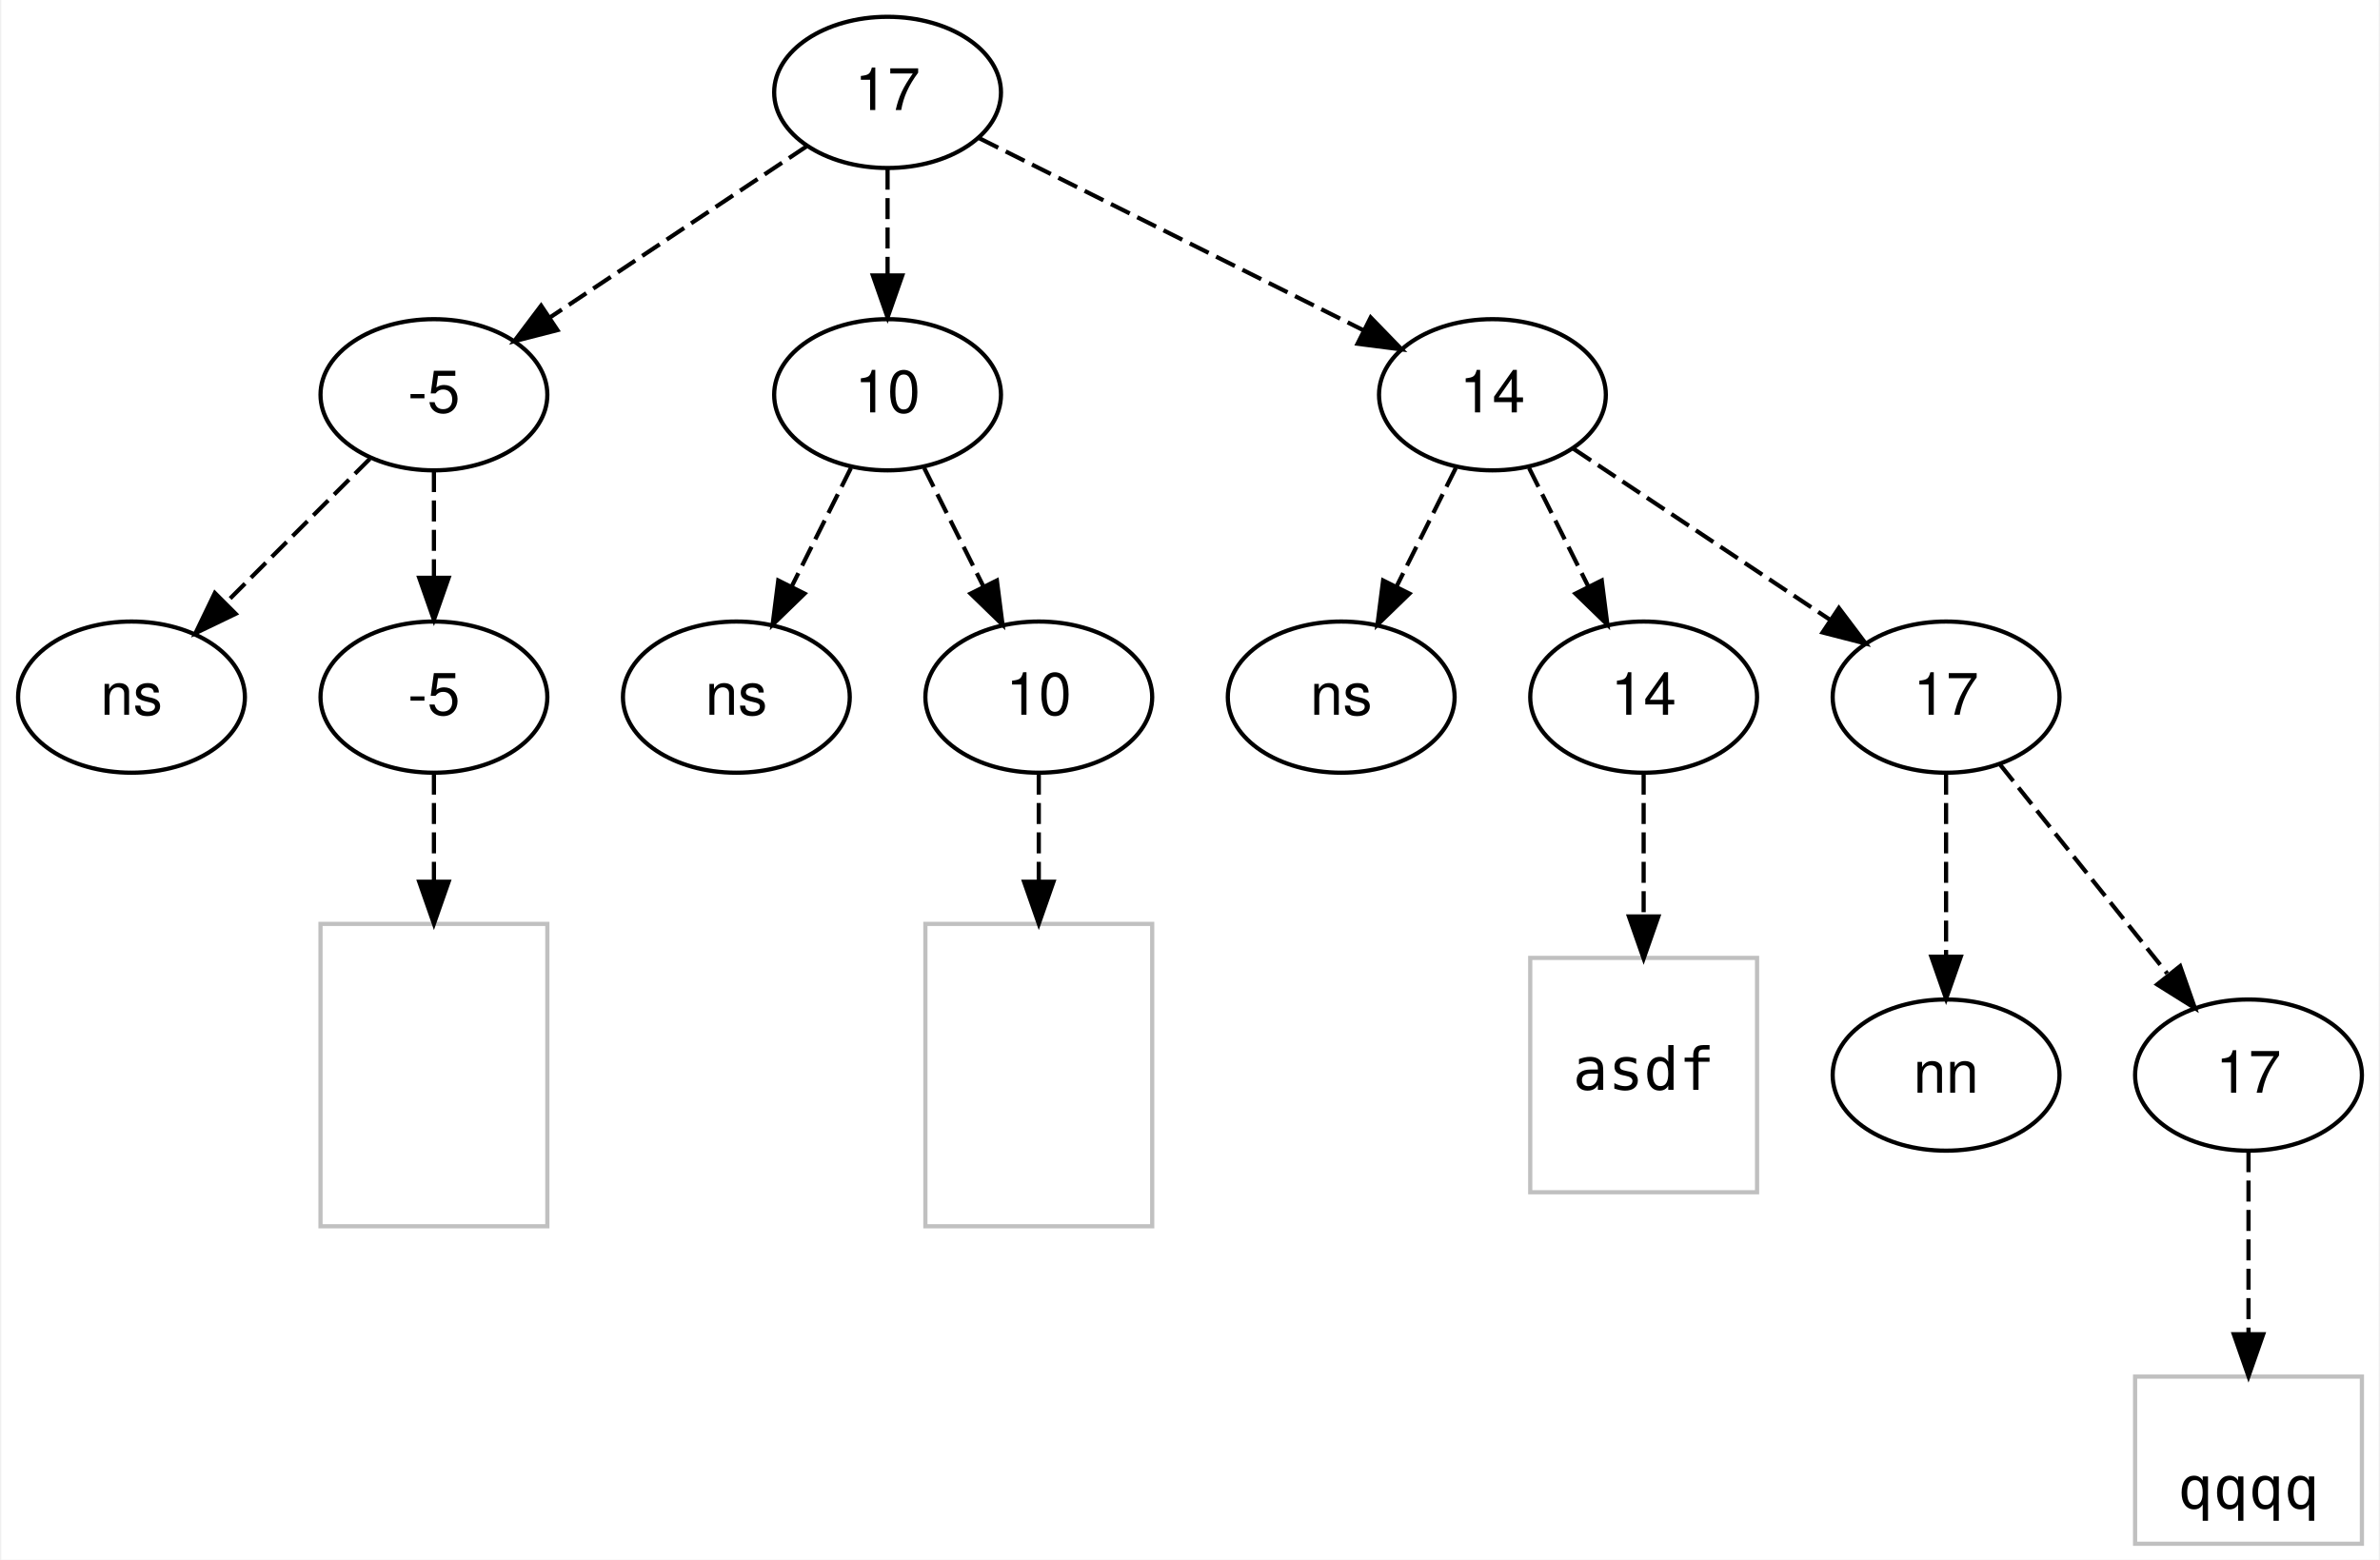
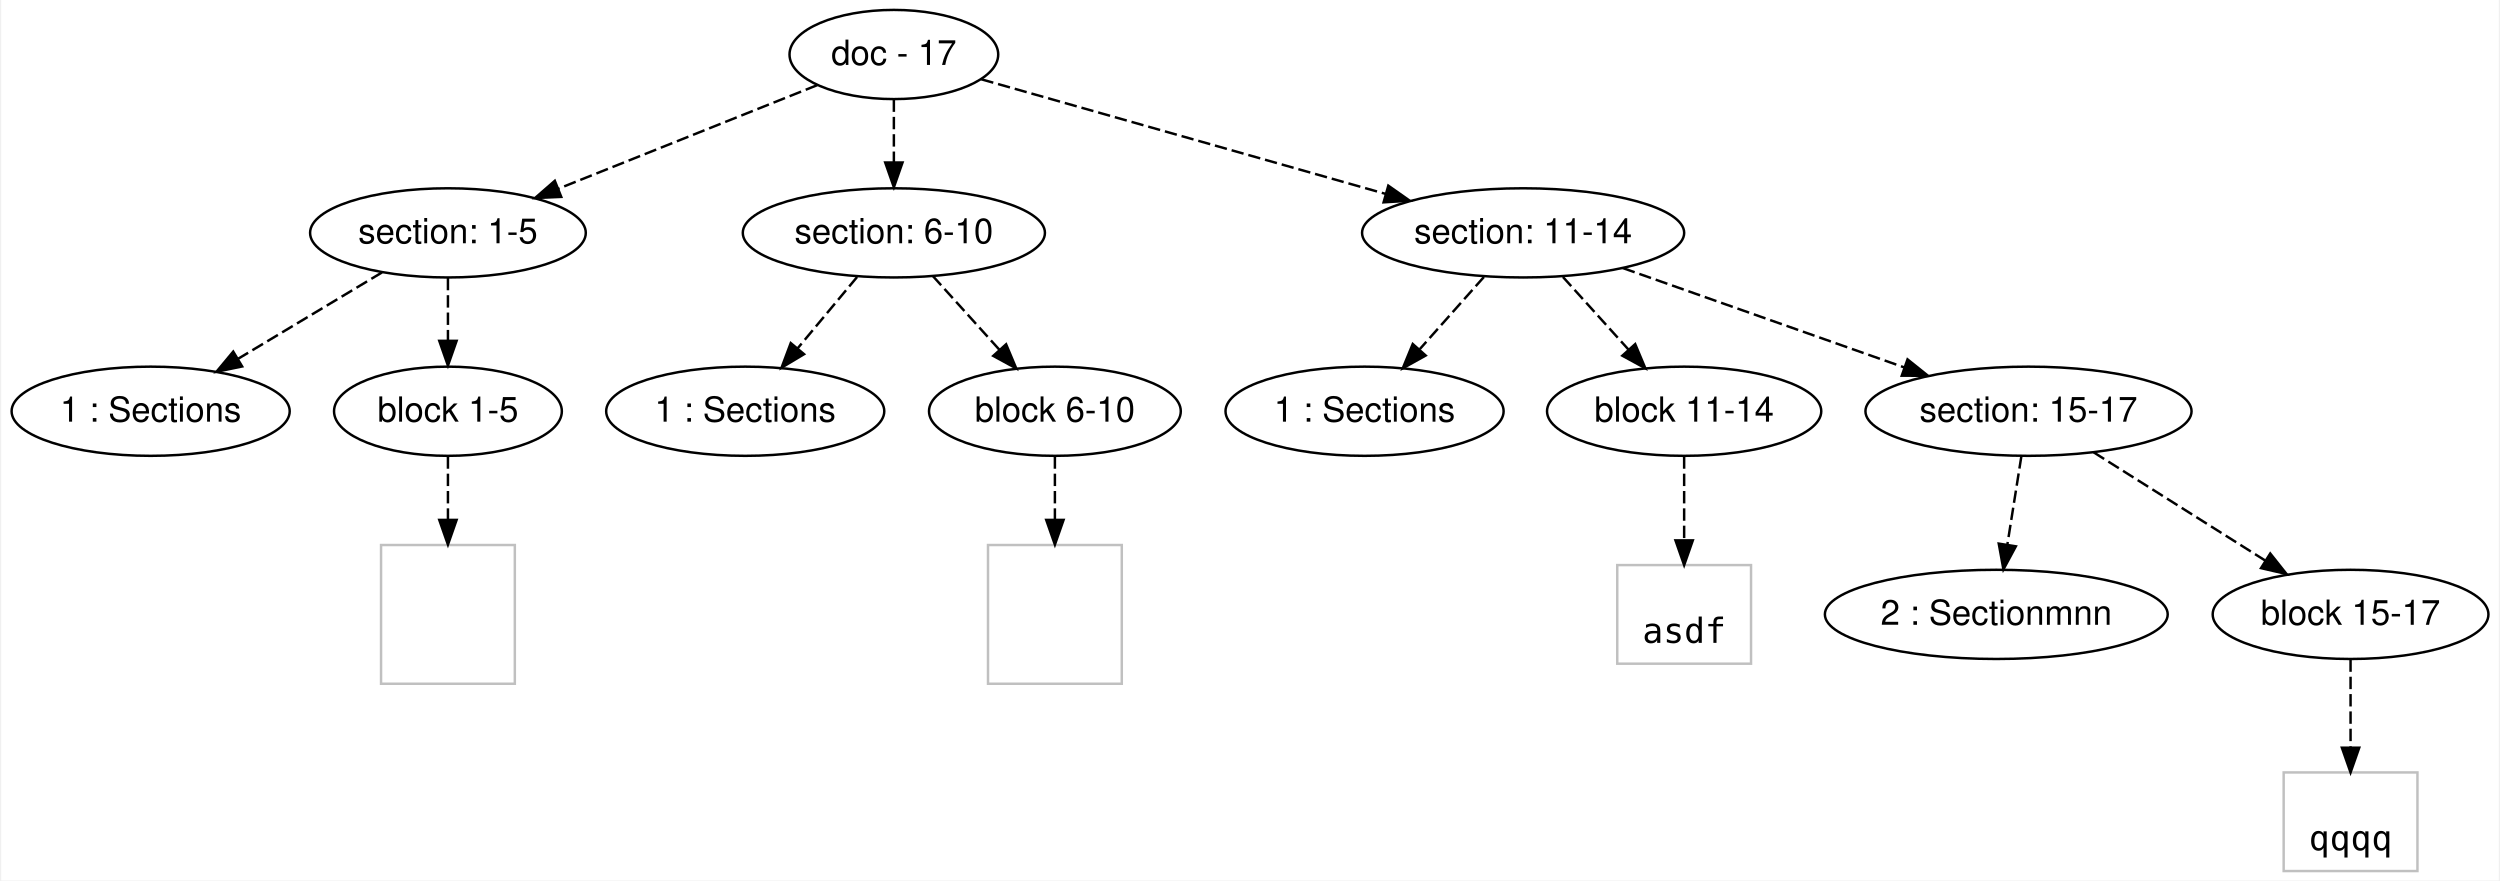
- <svg xmlns="http://www.w3.org/2000/svg" width="566pt" height="371pt" viewBox="0.00 0.00 566.00 371.40">
-   <g id="graph0" class="graph" transform="scale(1 1) rotate(0) translate(4 367.4)">
-     <polygon fill="#ffffff" stroke="transparent" points="-4,4 -4,-367.4 562,-367.4 562,4 -4,4" />
+ <svg xmlns="http://www.w3.org/2000/svg" width="1008pt" height="355pt" viewBox="0.00 0.00 1008.14 355.40">
+   <g id="graph0" class="graph" transform="scale(1 1) rotate(0) translate(4 351.4)">
+     <polygon fill="#ffffff" stroke="transparent" points="-4,4 -4,-351.4 1004.142,-351.4 1004.142,4 -4,4" />
    <g id="node1" class="node">
-       <ellipse fill="none" stroke="#000000" cx="207" cy="-345.4" rx="27" ry="18" />
-       <text text-anchor="middle" x="207" y="-341.2" font-family="Helvetica,sans-Serif" font-size="14.00" fill="#000000">17  </text>
+       <ellipse fill="none" stroke="#000000" cx="356.315" cy="-329.4" rx="42.122" ry="18" />
+       <text text-anchor="middle" x="356.315" y="-325.2" font-family="Helvetica,sans-Serif" font-size="14.00" fill="#000000">doc - 17</text>
    </g>
    <g id="node2" class="node">
-       <ellipse fill="none" stroke="#000000" cx="99" cy="-273.4" rx="27" ry="18" />
-       <text text-anchor="middle" x="99" y="-269.2" font-family="Helvetica,sans-Serif" font-size="14.00" fill="#000000">-5  </text>
+       <ellipse fill="none" stroke="#000000" cx="176.315" cy="-257.4" rx="55.646" ry="18" />
+       <text text-anchor="middle" x="176.315" y="-253.2" font-family="Helvetica,sans-Serif" font-size="14.00" fill="#000000">section: 1-5</text>
    </g>
    <g id="edge1" class="edge">
-       <path fill="none" stroke="#000000" stroke-dasharray="5,2" d="M187.692,-332.528C170.644,-321.163 145.598,-304.465 126.466,-291.71" />
-       <polygon fill="#000000" stroke="#000000" points="128.403,-288.796 118.141,-286.161 124.52,-294.62 128.403,-288.796" />
+       <path fill="none" stroke="#000000" stroke-dasharray="5,2" d="M325.372,-317.023C296.554,-305.495 253.272,-288.183 220.761,-275.178" />
+       <polygon fill="#000000" stroke="#000000" points="222.057,-271.927 211.472,-271.463 219.457,-278.427 222.057,-271.927" />
    </g>
    <g id="node3" class="node">
-       <ellipse fill="none" stroke="#000000" cx="207" cy="-273.4" rx="27" ry="18" />
-       <text text-anchor="middle" x="207" y="-269.2" font-family="Helvetica,sans-Serif" font-size="14.00" fill="#000000">10  </text>
+       <ellipse fill="none" stroke="#000000" cx="356.315" cy="-257.4" rx="60.983" ry="18" />
+       <text text-anchor="middle" x="356.315" y="-253.2" font-family="Helvetica,sans-Serif" font-size="14.00" fill="#000000">section: 6-10</text>
    </g>
    <g id="edge2" class="edge">
-       <path fill="none" stroke="#000000" stroke-dasharray="5,2" d="M207,-327.231C207,-319.531 207,-310.374 207,-301.817" />
-       <polygon fill="#000000" stroke="#000000" points="210.5,-301.813 207,-291.813 203.5,-301.813 210.5,-301.813" />
+       <path fill="none" stroke="#000000" stroke-dasharray="5,2" d="M356.315,-311.231C356.315,-303.531 356.315,-294.374 356.315,-285.817" />
+       <polygon fill="#000000" stroke="#000000" points="359.815,-285.813 356.315,-275.813 352.815,-285.813 359.815,-285.813" />
    </g>
    <g id="node4" class="node">
-       <ellipse fill="none" stroke="#000000" cx="351" cy="-273.4" rx="27" ry="18" />
-       <text text-anchor="middle" x="351" y="-269.2" font-family="Helvetica,sans-Serif" font-size="14.00" fill="#000000">14  </text>
+       <ellipse fill="none" stroke="#000000" cx="610.315" cy="-257.4" rx="65.014" ry="18" />
+       <text text-anchor="middle" x="610.315" y="-253.2" font-family="Helvetica,sans-Serif" font-size="14.00" fill="#000000">section: 11-14</text>
    </g>
    <g id="edge3" class="edge">
-       <path fill="none" stroke="#000000" stroke-dasharray="5,2" d="M228.87,-334.465C253.222,-322.289 292.762,-302.519 320.228,-288.786" />
-       <polygon fill="#000000" stroke="#000000" points="322.017,-291.805 329.396,-284.202 318.886,-285.544 322.017,-291.805" />
+       <path fill="none" stroke="#000000" stroke-dasharray="5,2" d="M391.632,-319.389C433.932,-307.398 505.287,-287.172 554.939,-273.097" />
+       <polygon fill="#000000" stroke="#000000" points="555.899,-276.463 564.565,-270.368 553.99,-269.728 555.899,-276.463" />
    </g>
    <g id="node5" class="node">
-       <ellipse fill="none" stroke="#000000" cx="27" cy="-201.4" rx="27" ry="18" />
-       <text text-anchor="middle" x="27" y="-197.2" font-family="Helvetica,sans-Serif" font-size="14.00" fill="#000000">ns  </text>
+       <ellipse fill="none" stroke="#000000" cx="56.315" cy="-185.4" rx="56.13" ry="18" />
+       <text text-anchor="middle" x="56.315" y="-181.2" font-family="Helvetica,sans-Serif" font-size="14.00" fill="#000000">1 : Sections</text>
    </g>
    <g id="edge4" class="edge">
-       <path fill="none" stroke="#000000" stroke-dasharray="5,2" d="M83.731,-258.131C73.803,-248.203 60.685,-235.085 49.564,-223.964" />
-       <polygon fill="#000000" stroke="#000000" points="51.793,-221.244 42.247,-216.647 46.844,-226.193 51.793,-221.244" />
+       <path fill="none" stroke="#000000" stroke-dasharray="5,2" d="M149.683,-241.421C132.593,-231.167 110.208,-217.736 91.641,-206.595" />
+       <polygon fill="#000000" stroke="#000000" points="93.248,-203.478 82.872,-201.334 89.646,-209.481 93.248,-203.478" />
    </g>
    <g id="node6" class="node">
-       <ellipse fill="none" stroke="#000000" cx="99" cy="-201.4" rx="27" ry="18" />
-       <text text-anchor="middle" x="99" y="-197.2" font-family="Helvetica,sans-Serif" font-size="14.00" fill="#000000">-5  </text>
+       <ellipse fill="none" stroke="#000000" cx="176.315" cy="-185.4" rx="45.98" ry="18" />
+       <text text-anchor="middle" x="176.315" y="-181.2" font-family="Helvetica,sans-Serif" font-size="14.00" fill="#000000">block 1-5</text>
    </g>
    <g id="edge5" class="edge">
-       <path fill="none" stroke="#000000" stroke-dasharray="5,2" d="M99,-255.231C99,-247.531 99,-238.374 99,-229.817" />
-       <polygon fill="#000000" stroke="#000000" points="102.5,-229.813 99,-219.813 95.5,-229.813 102.5,-229.813" />
+       <path fill="none" stroke="#000000" stroke-dasharray="5,2" d="M176.315,-239.231C176.315,-231.531 176.315,-222.374 176.315,-213.817" />
+       <polygon fill="#000000" stroke="#000000" points="179.815,-213.813 176.315,-203.813 172.815,-213.813 179.815,-213.813" />
    </g>
    <g id="node8" class="node">
-       <ellipse fill="none" stroke="#000000" cx="171" cy="-201.4" rx="27" ry="18" />
-       <text text-anchor="middle" x="171" y="-197.2" font-family="Helvetica,sans-Serif" font-size="14.00" fill="#000000">ns  </text>
+       <ellipse fill="none" stroke="#000000" cx="296.315" cy="-185.4" rx="56.13" ry="18" />
+       <text text-anchor="middle" x="296.315" y="-181.2" font-family="Helvetica,sans-Serif" font-size="14.00" fill="#000000">1 : Sections</text>
    </g>
    <g id="edge7" class="edge">
-       <path fill="none" stroke="#000000" stroke-dasharray="5,2" d="M198.285,-255.971C194.04,-247.481 188.846,-237.093 184.134,-227.667" />
-       <polygon fill="#000000" stroke="#000000" points="187.237,-226.048 179.634,-218.669 180.976,-229.178 187.237,-226.048" />
+       <path fill="none" stroke="#000000" stroke-dasharray="5,2" d="M341.483,-239.602C334.217,-230.883 325.341,-220.231 317.386,-210.685" />
+       <polygon fill="#000000" stroke="#000000" points="320.066,-208.435 310.976,-202.993 314.689,-212.916 320.066,-208.435" />
    </g>
    <g id="node9" class="node">
-       <ellipse fill="none" stroke="#000000" cx="243" cy="-201.4" rx="27" ry="18" />
-       <text text-anchor="middle" x="243" y="-197.2" font-family="Helvetica,sans-Serif" font-size="14.00" fill="#000000">10  </text>
+       <ellipse fill="none" stroke="#000000" cx="421.315" cy="-185.4" rx="50.817" ry="18" />
+       <text text-anchor="middle" x="421.315" y="-181.2" font-family="Helvetica,sans-Serif" font-size="14.00" fill="#000000">block 6-10</text>
    </g>
    <g id="edge8" class="edge">
-       <path fill="none" stroke="#000000" stroke-dasharray="5,2" d="M215.715,-255.971C219.96,-247.481 225.154,-237.093 229.866,-227.667" />
-       <polygon fill="#000000" stroke="#000000" points="233.024,-229.178 234.366,-218.669 226.763,-226.048 233.024,-229.178" />
+       <path fill="none" stroke="#000000" stroke-dasharray="5,2" d="M372.05,-239.971C380.113,-231.038 390.074,-220.006 398.923,-210.203" />
+       <polygon fill="#000000" stroke="#000000" points="401.622,-212.437 405.725,-202.669 396.426,-207.746 401.622,-212.437" />
    </g>
    <g id="node11" class="node">
-       <ellipse fill="none" stroke="#000000" cx="315" cy="-201.4" rx="27" ry="18" />
-       <text text-anchor="middle" x="315" y="-197.2" font-family="Helvetica,sans-Serif" font-size="14.00" fill="#000000">ns  </text>
+       <ellipse fill="none" stroke="#000000" cx="546.315" cy="-185.4" rx="56.13" ry="18" />
+       <text text-anchor="middle" x="546.315" y="-181.2" font-family="Helvetica,sans-Serif" font-size="14.00" fill="#000000">1 : Sections</text>
    </g>
    <g id="edge10" class="edge">
-       <path fill="none" stroke="#000000" stroke-dasharray="5,2" d="M342.285,-255.971C338.04,-247.481 332.846,-237.093 328.134,-227.667" />
-       <polygon fill="#000000" stroke="#000000" points="331.237,-226.048 323.634,-218.669 324.976,-229.178 331.237,-226.048" />
+       <path fill="none" stroke="#000000" stroke-dasharray="5,2" d="M594.495,-239.602C586.687,-230.818 577.134,-220.072 568.601,-210.471" />
+       <polygon fill="#000000" stroke="#000000" points="570.992,-207.893 561.732,-202.745 565.76,-212.544 570.992,-207.893" />
    </g>
    <g id="node12" class="node">
-       <ellipse fill="none" stroke="#000000" cx="387" cy="-201.4" rx="27" ry="18" />
-       <text text-anchor="middle" x="387" y="-197.2" font-family="Helvetica,sans-Serif" font-size="14.00" fill="#000000">14  </text>
+       <ellipse fill="none" stroke="#000000" cx="675.315" cy="-185.4" rx="55.35" ry="18" />
+       <text text-anchor="middle" x="675.315" y="-181.2" font-family="Helvetica,sans-Serif" font-size="14.00" fill="#000000">block 11-14</text>
    </g>
    <g id="edge11" class="edge">
-       <path fill="none" stroke="#000000" stroke-dasharray="5,2" d="M359.715,-255.971C363.96,-247.481 369.154,-237.093 373.866,-227.667" />
-       <polygon fill="#000000" stroke="#000000" points="377.024,-229.178 378.366,-218.669 370.763,-226.048 377.024,-229.178" />
+       <path fill="none" stroke="#000000" stroke-dasharray="5,2" d="M626.382,-239.602C634.392,-230.73 644.208,-219.857 652.941,-210.184" />
+       <polygon fill="#000000" stroke="#000000" points="655.553,-212.513 659.657,-202.745 650.357,-207.822 655.553,-212.513" />
    </g>
    <g id="node13" class="node">
-       <ellipse fill="none" stroke="#000000" cx="459" cy="-201.4" rx="27" ry="18" />
-       <text text-anchor="middle" x="459" y="-197.2" font-family="Helvetica,sans-Serif" font-size="14.00" fill="#000000">17  </text>
+       <ellipse fill="none" stroke="#000000" cx="814.315" cy="-185.4" rx="65.819" ry="18" />
+       <text text-anchor="middle" x="814.315" y="-181.2" font-family="Helvetica,sans-Serif" font-size="14.00" fill="#000000">section: 15-17</text>
    </g>
    <g id="edge12" class="edge">
-       <path fill="none" stroke="#000000" stroke-dasharray="5,2" d="M370.308,-260.528C387.356,-249.163 412.402,-232.465 431.534,-219.71" />
-       <polygon fill="#000000" stroke="#000000" points="433.48,-222.62 439.859,-214.161 429.597,-216.796 433.48,-222.62" />
+       <path fill="none" stroke="#000000" stroke-dasharray="5,2" d="M650.619,-243.175C683.203,-231.675 729.243,-215.425 764.201,-203.087" />
+       <polygon fill="#000000" stroke="#000000" points="765.481,-206.347 773.746,-199.718 763.151,-199.746 765.481,-206.347" />
    </g>
    <g id="node7" class="node">
-       <polygon fill="none" stroke="#c0c0c0" points="126,-147.4 72,-147.4 72,-75.4 126,-75.4 126,-147.4" />
+       <polygon fill="none" stroke="#c0c0c0" points="203.315,-131.4 149.315,-131.4 149.315,-75.4 203.315,-75.4 203.315,-131.4" />
    </g>
    <g id="edge6" class="edge">
-       <path fill="none" stroke="#000000" stroke-dasharray="5,2" d="M99,-183.187C99,-175.723 99,-166.714 99,-157.637" />
-       <polygon fill="#000000" stroke="#000000" points="102.5,-157.439 99,-147.439 95.5,-157.439 102.5,-157.439" />
+       <path fill="none" stroke="#000000" stroke-dasharray="5,2" d="M176.315,-167.202C176.315,-159.673 176.315,-150.64 176.315,-141.772" />
+       <polygon fill="#000000" stroke="#000000" points="179.815,-141.537 176.315,-131.537 172.815,-141.537 179.815,-141.537" />
    </g>
    <g id="node10" class="node">
-       <polygon fill="none" stroke="#c0c0c0" points="270,-147.4 216,-147.4 216,-75.4 270,-75.4 270,-147.4" />
+       <polygon fill="none" stroke="#c0c0c0" points="448.315,-131.4 394.315,-131.4 394.315,-75.4 448.315,-75.4 448.315,-131.4" />
    </g>
    <g id="edge9" class="edge">
-       <path fill="none" stroke="#000000" stroke-dasharray="5,2" d="M243,-183.187C243,-175.723 243,-166.714 243,-157.637" />
-       <polygon fill="#000000" stroke="#000000" points="246.5,-157.439 243,-147.439 239.5,-157.439 246.5,-157.439" />
+       <path fill="none" stroke="#000000" stroke-dasharray="5,2" d="M421.315,-167.202C421.315,-159.673 421.315,-150.64 421.315,-141.772" />
+       <polygon fill="#000000" stroke="#000000" points="424.815,-141.537 421.315,-131.537 417.815,-141.537 424.815,-141.537" />
    </g>
    <g id="node14" class="node">
-       <polygon fill="none" stroke="#c0c0c0" points="414,-139.302 360,-139.302 360,-83.499 414,-83.499 414,-139.302" />
-       <text text-anchor="middle" x="387" y="-107.9" font-family="Inconsolata" font-size="14.00" fill="#000000">asdf</text>
+       <polygon fill="none" stroke="#c0c0c0" points="702.315,-123.302 648.315,-123.302 648.315,-83.498 702.315,-83.498 702.315,-123.302" />
+       <text text-anchor="middle" x="675.315" y="-91.9" font-family="Inconsolata" font-size="14.00" fill="#000000">asdf</text>
    </g>
    <g id="edge13" class="edge">
-       <path fill="none" stroke="#000000" stroke-dasharray="5,2" d="M387,-183.187C387,-173.414 387,-160.992 387,-149.238" />
-       <polygon fill="#000000" stroke="#000000" points="390.5,-149.164 387,-139.164 383.5,-149.164 390.5,-149.164" />
+       <path fill="none" stroke="#000000" stroke-dasharray="5,2" d="M675.315,-167.202C675.315,-157.333 675.315,-144.88 675.315,-133.601" />
+       <polygon fill="#000000" stroke="#000000" points="678.815,-133.269 675.315,-123.27 671.815,-133.27 678.815,-133.269" />
    </g>
    <g id="node15" class="node">
-       <ellipse fill="none" stroke="#000000" cx="459" cy="-111.4" rx="27" ry="18" />
-       <text text-anchor="middle" x="459" y="-107.2" font-family="Helvetica,sans-Serif" font-size="14.00" fill="#000000">nn  </text>
+       <ellipse fill="none" stroke="#000000" cx="801.315" cy="-103.4" rx="69.193" ry="18" />
+       <text text-anchor="middle" x="801.315" y="-99.2" font-family="Helvetica,sans-Serif" font-size="14.00" fill="#000000">2 : Sectionmnn</text>
    </g>
    <g id="edge14" class="edge">
-       <path fill="none" stroke="#000000" stroke-dasharray="5,2" d="M459,-183.187C459,-170.744 459,-154.005 459,-139.821" />
-       <polygon fill="#000000" stroke="#000000" points="462.5,-139.586 459,-129.586 455.5,-139.586 462.5,-139.586" />
+       <path fill="none" stroke="#000000" stroke-dasharray="5,2" d="M811.43,-167.202C809.78,-156.798 807.676,-143.522 805.813,-131.777" />
+       <polygon fill="#000000" stroke="#000000" points="809.215,-130.876 804.192,-121.548 802.301,-131.972 809.215,-130.876" />
    </g>
    <g id="node16" class="node">
-       <ellipse fill="none" stroke="#000000" cx="531" cy="-111.4" rx="27" ry="18" />
-       <text text-anchor="middle" x="531" y="-107.2" font-family="Helvetica,sans-Serif" font-size="14.00" fill="#000000">17  </text>
+       <ellipse fill="none" stroke="#000000" cx="944.315" cy="-103.4" rx="55.654" ry="18" />
+       <text text-anchor="middle" x="944.315" y="-99.2" font-family="Helvetica,sans-Serif" font-size="14.00" fill="#000000">block 15-17</text>
    </g>
    <g id="edge15" class="edge">
-       <path fill="none" stroke="#000000" stroke-dasharray="5,2" d="M471.872,-185.31C482.93,-171.488 499.036,-151.355 511.647,-135.591" />
-       <polygon fill="#000000" stroke="#000000" points="514.725,-137.346 518.239,-127.351 509.259,-132.973 514.725,-137.346" />
+       <path fill="none" stroke="#000000" stroke-dasharray="5,2" d="M840.622,-168.806C860.576,-156.22 888.178,-138.809 909.888,-125.115" />
+       <polygon fill="#000000" stroke="#000000" points="911.899,-127.985 918.49,-119.689 908.165,-122.064 911.899,-127.985" />
    </g>
    <g id="node17" class="node">
-       <polygon fill="none" stroke="#c0c0c0" points="558,-39.602 504,-39.602 504,.202 558,.202 558,-39.602" />
-       <text text-anchor="middle" x="531" y="-8.2" font-family="Inconsolata" font-size="14.00" fill="#000000">qqqq</text>
+       <polygon fill="none" stroke="#c0c0c0" points="971.315,-39.602 917.315,-39.602 917.315,.202 971.315,.202 971.315,-39.602" />
+       <text text-anchor="middle" x="944.315" y="-8.2" font-family="Inconsolata" font-size="14.00" fill="#000000">qqqq</text>
    </g>
    <g id="edge16" class="edge">
-       <path fill="none" stroke="#000000" stroke-dasharray="5,2" d="M531,-93.283C531,-80.971 531,-64.386 531,-50.078" />
-       <polygon fill="#000000" stroke="#000000" points="534.5,-49.689 531,-39.689 527.5,-49.69 534.5,-49.689" />
+       <path fill="none" stroke="#000000" stroke-dasharray="5,2" d="M944.315,-85.238C944.315,-74.931 944.315,-61.766 944.315,-49.943" />
+       <polygon fill="#000000" stroke="#000000" points="947.815,-49.582 944.315,-39.582 940.815,-49.582 947.815,-49.582" />
    </g>
  </g>
</svg>
